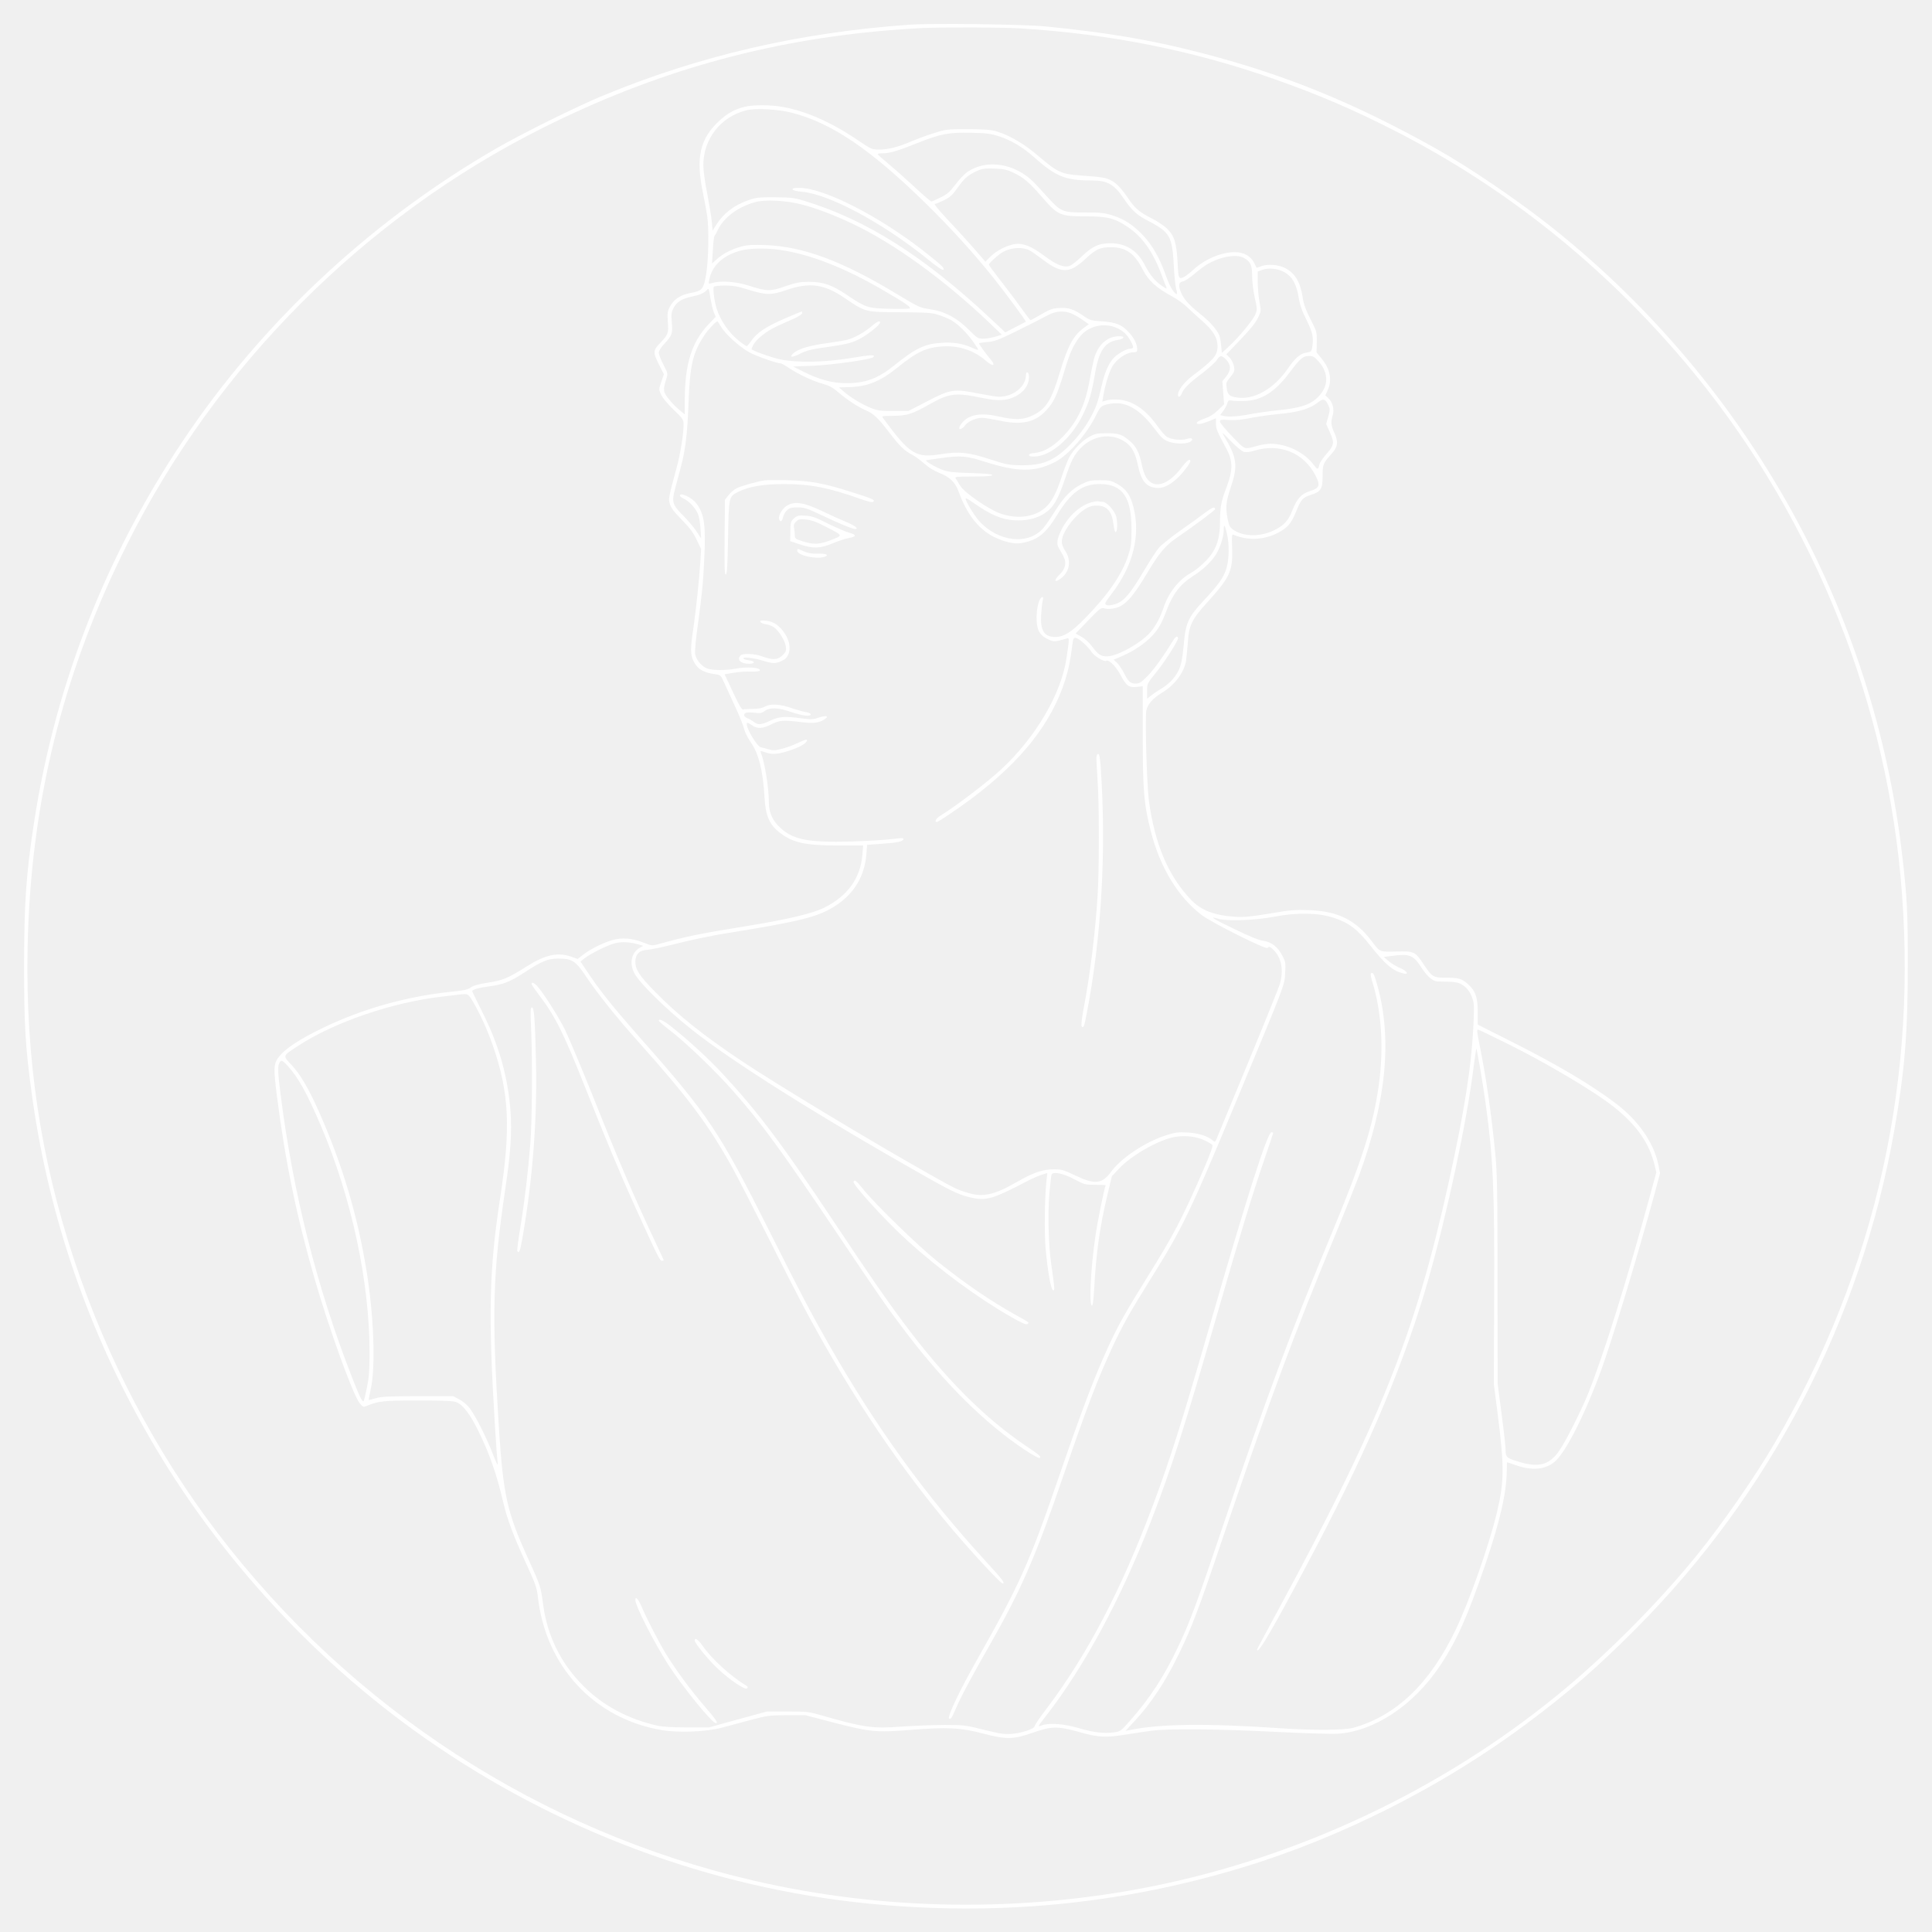
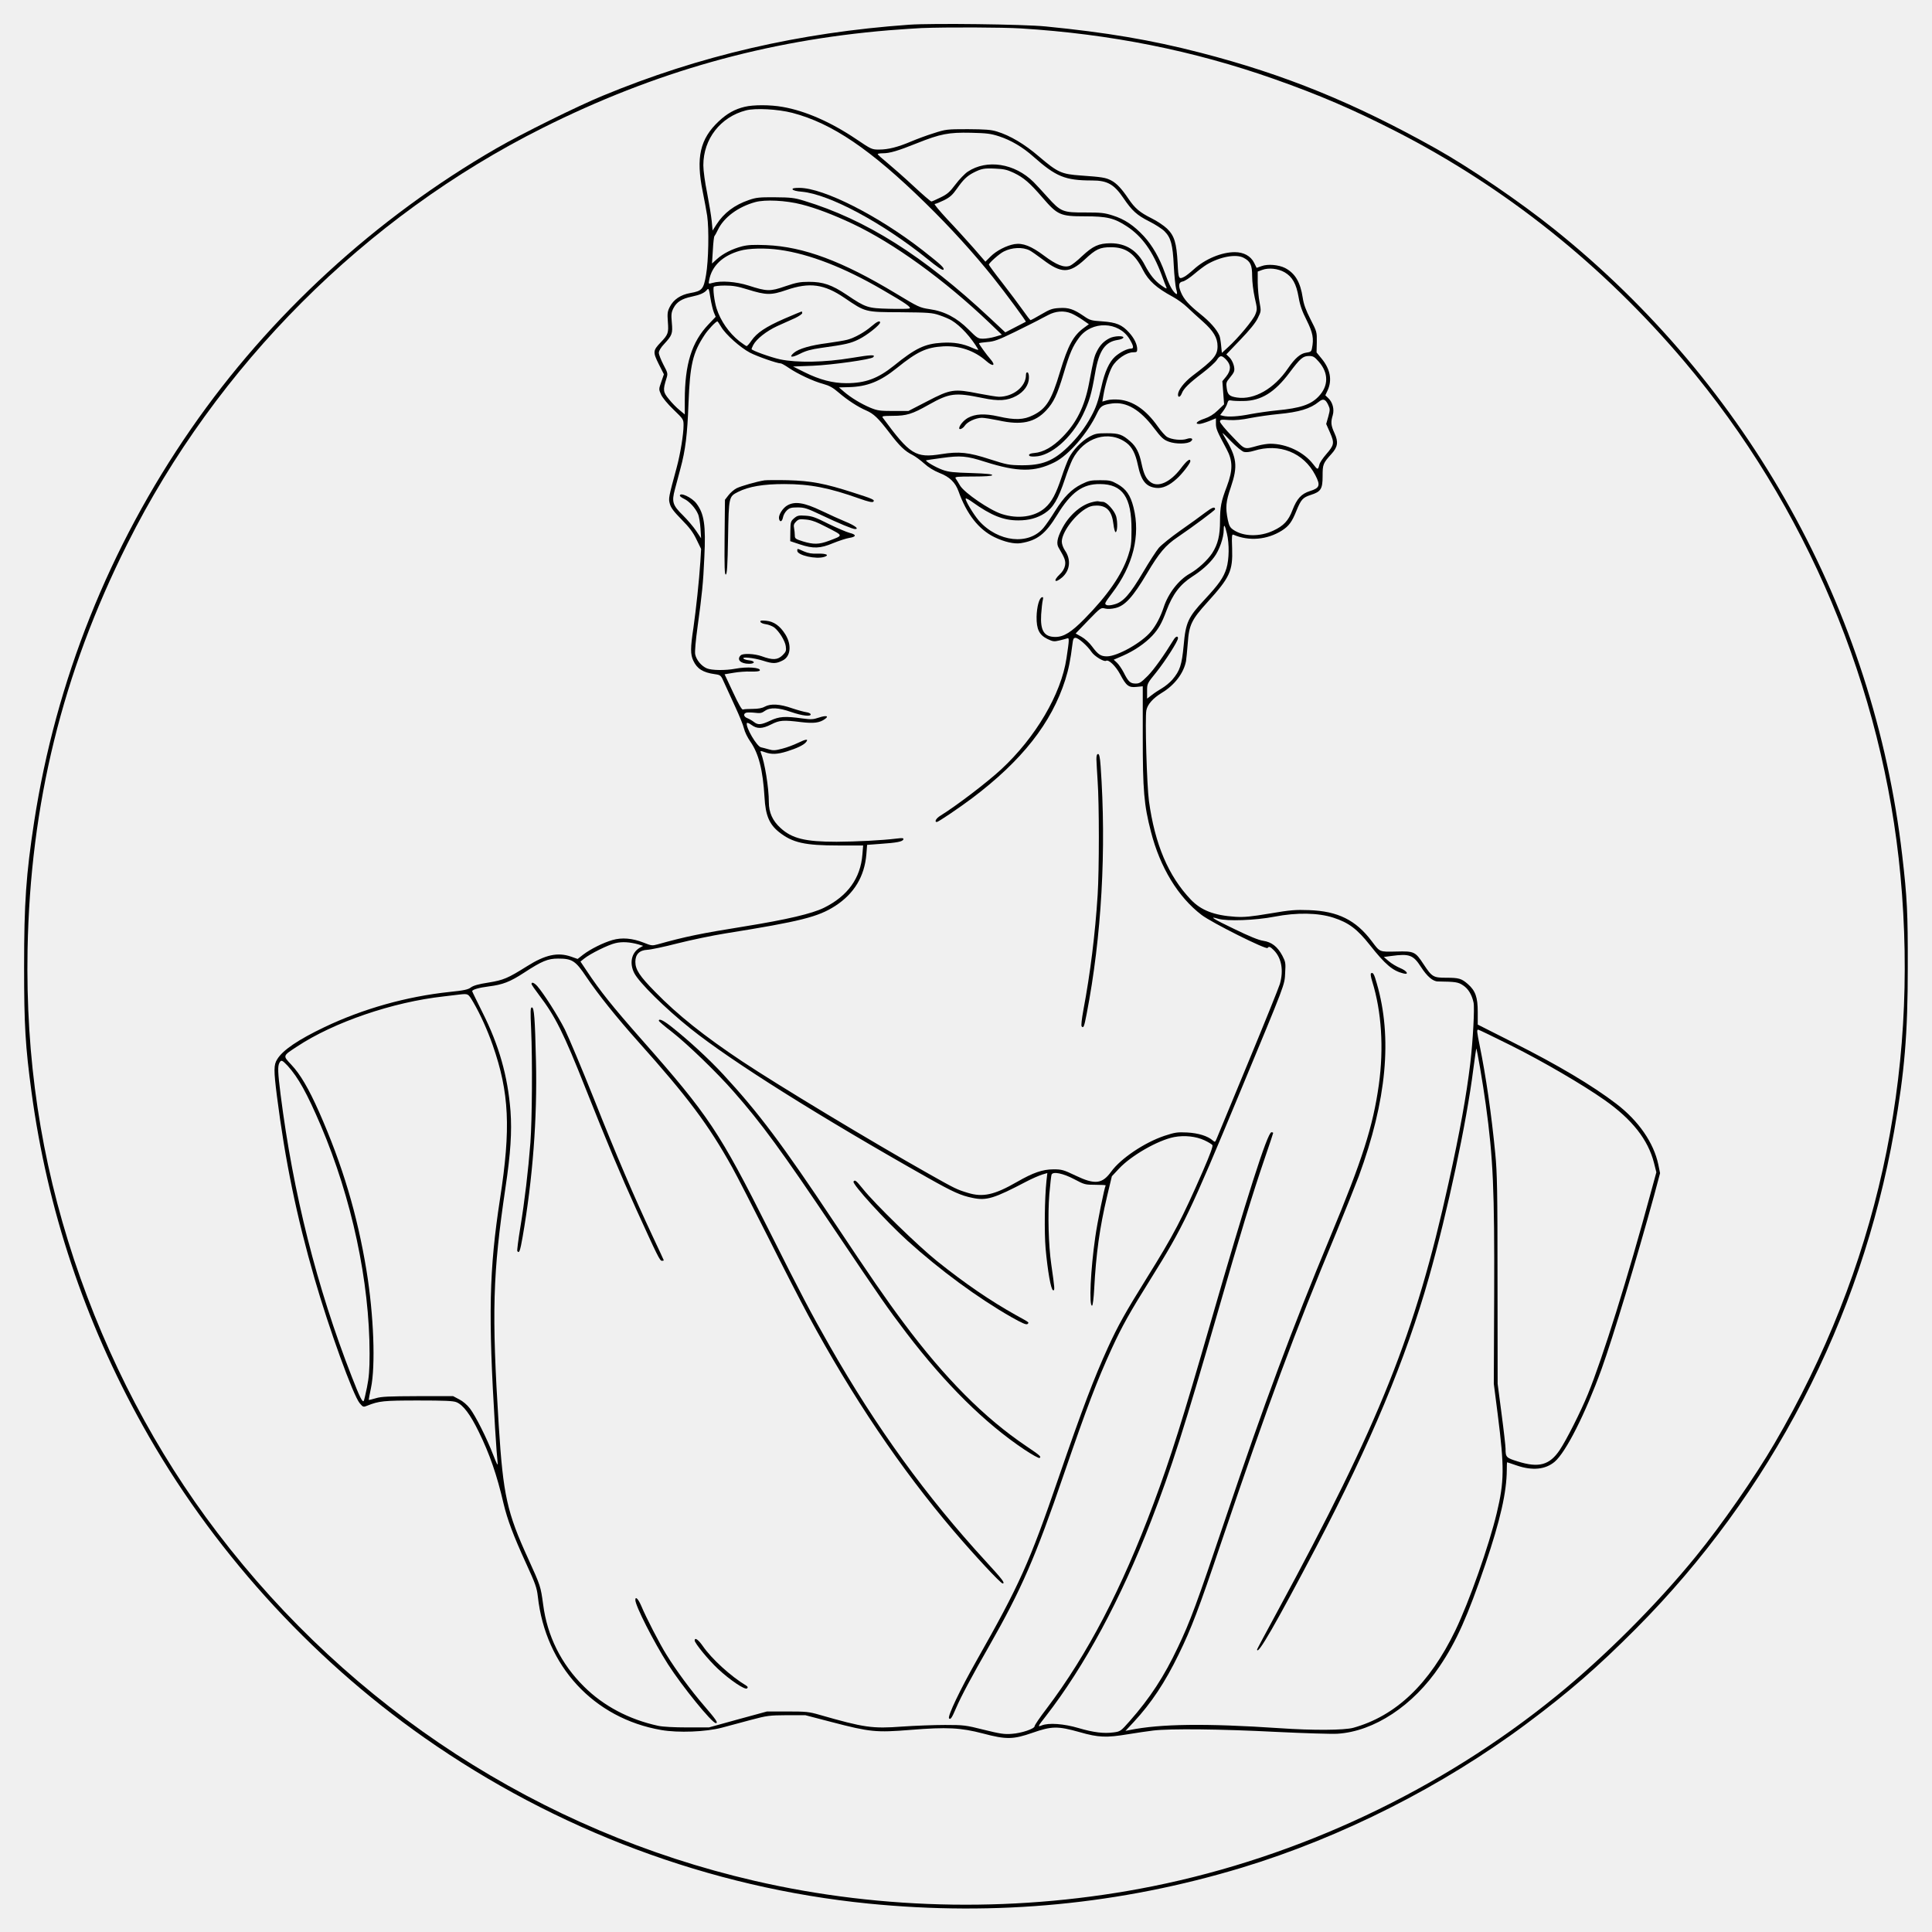
<svg xmlns="http://www.w3.org/2000/svg" version="1.0" width="1563pt" height="1563pt" viewBox="0 0 1563 1563" preserveAspectRatio="xMidYMid meet">
-   <g transform="translate(0,1563) scale(0.1,-0.1)" fill="#ffffff" stroke="none">
+   <g transform="translate(0,1563) scale(0.1,-0.1)" fill="#000" stroke="none">
    <path d="M7355 15430 c-887 -63 -1696 -250 -2480 -575 -204 -84 -653 -306 -857 -424 -978 -564 -1836 -1351 -2472 -2270 -663 -958 -1094 -2038 -1270 -3181 -65 -425 -81 -654 -81 -1170 0 -476 10 -643 60 -1015 128 -949 429 -1853 898 -2695 551 -990 1347 -1873 2277 -2526 1070 -751 2313 -1216 3595 -1344 1038 -103 2037 -7 3020 290 806 244 1627 659 2305 1165 346 258 575 458 885 769 1091 1096 1820 2501 2089 4026 84 479 110 783 110 1325 1 439 -5 562 -45 905 -230 1983 -1241 3803 -2812 5063 -279 224 -690 504 -962 656 -661 370 -1222 599 -1905 775 -398 103 -761 164 -1250 212 -181 18 -919 27 -1105 14z m905 -30 c723 -45 1395 -179 2050 -410 366 -129 637 -246 982 -422 887 -454 1674 -1082 2335 -1863 988 -1168 1606 -2639 1748 -4160 151 -1624 -194 -3180 -1018 -4590 -159 -273 -431 -664 -636 -915 -319 -392 -743 -816 -1131 -1131 -935 -761 -2081 -1301 -3265 -1539 -1061 -213 -2176 -198 -3225 45 -1725 399 -3258 1393 -4341 2815 -500 656 -890 1401 -1160 2210 -270 814 -392 1628 -376 2510 22 1177 281 2229 807 3280 721 1442 1924 2646 3360 3365 907 454 1805 707 2800 790 102 8 221 16 265 18 207 8 657 6 805 -3z" />
    <path d="M6025 14766 c-80 -19 -143 -54 -211 -118 -151 -142 -185 -293 -129 -568 14 -69 30 -156 36 -195 16 -109 11 -365 -9 -479 -20 -117 -32 -130 -129 -147 -77 -14 -134 -52 -164 -111 -19 -37 -21 -53 -16 -121 7 -90 3 -103 -58 -167 -63 -66 -64 -78 -16 -175 l42 -83 -21 -61 c-21 -60 -21 -60 -2 -103 11 -25 53 -76 101 -122 80 -77 81 -79 81 -127 0 -72 -26 -231 -55 -339 -67 -247 -68 -253 -56 -296 8 -31 32 -63 95 -127 64 -65 93 -103 121 -162 l37 -76 -6 -102 c-10 -156 -35 -386 -56 -535 -25 -164 -25 -216 -1 -267 30 -65 78 -96 174 -109 48 -7 49 -8 78 -74 17 -37 56 -123 88 -192 32 -69 64 -147 70 -174 6 -27 29 -74 51 -105 68 -97 102 -231 115 -451 8 -147 39 -219 118 -282 109 -86 207 -108 483 -108 l197 0 -6 -72 c-15 -193 -119 -337 -311 -432 -97 -48 -303 -96 -644 -151 -355 -57 -477 -82 -702 -145 -43 -12 -51 -11 -113 14 -91 36 -176 43 -252 21 -74 -21 -178 -73 -237 -118 l-45 -35 -54 19 c-107 37 -208 15 -354 -77 -158 -99 -191 -113 -313 -133 -79 -12 -121 -24 -142 -39 -23 -18 -57 -25 -174 -37 -348 -37 -700 -136 -1012 -285 -211 -101 -336 -185 -381 -259 -29 -45 -29 -88 -3 -296 67 -526 159 -974 305 -1480 117 -405 312 -944 365 -1007 27 -32 29 -33 61 -20 95 38 131 42 412 42 212 0 285 -3 310 -14 54 -22 112 -99 180 -239 88 -179 147 -349 201 -582 31 -129 78 -256 183 -485 74 -161 86 -195 94 -265 62 -564 453 -987 999 -1081 138 -24 361 -15 490 19 52 14 158 42 235 63 132 35 149 37 290 38 l150 0 215 -56 c310 -81 359 -85 635 -63 297 24 407 18 587 -29 189 -50 244 -49 402 6 155 54 202 55 380 5 153 -44 217 -46 392 -17 66 11 157 24 204 30 135 16 547 12 992 -11 227 -11 451 -18 498 -15 296 18 614 228 827 546 136 201 226 404 369 823 122 359 173 586 174 765 0 34 1 62 3 62 2 0 37 -12 78 -26 126 -43 231 -33 306 30 91 77 248 387 380 751 92 255 285 894 423 1397 l50 187 -14 69 c-37 177 -160 355 -341 493 -194 148 -471 313 -835 496 l-285 144 0 102 c0 120 -19 172 -79 225 -52 46 -74 52 -176 52 -104 0 -115 6 -183 109 -67 102 -76 107 -220 103 -139 -3 -132 -6 -199 83 -129 172 -275 244 -508 252 -108 4 -151 1 -315 -27 -155 -26 -206 -31 -280 -27 -172 11 -278 52 -361 139 -182 191 -291 448 -339 798 -17 125 -33 671 -21 733 9 48 53 98 125 142 104 62 178 161 196 257 3 18 9 83 14 143 10 149 31 192 159 333 182 201 206 252 200 435 -4 104 -2 117 11 111 126 -54 273 -41 392 34 56 36 81 69 118 162 37 90 51 105 115 126 82 26 96 48 96 152 0 95 3 104 71 179 52 57 58 97 25 169 -29 63 -31 89 -14 145 14 48 -1 105 -36 138 l-24 23 19 41 c37 82 21 169 -46 252 l-44 54 2 83 c1 82 1 84 -51 185 -38 75 -55 121 -63 175 -19 126 -62 198 -143 240 -52 26 -140 34 -190 15 l-40 -14 -20 41 c-28 55 -84 86 -157 86 -106 0 -239 -55 -330 -138 -30 -27 -64 -54 -76 -60 -47 -25 -50 -20 -56 111 -9 163 -26 219 -85 277 -26 25 -83 63 -126 84 -96 48 -135 81 -188 160 -54 80 -95 124 -140 147 -43 22 -72 27 -242 39 -160 11 -189 25 -342 155 -115 99 -233 169 -339 201 -48 15 -95 18 -235 19 -170 0 -178 -1 -277 -33 -56 -17 -138 -48 -183 -67 -106 -45 -184 -65 -258 -65 -59 0 -63 2 -186 85 -205 138 -411 228 -594 260 -100 18 -237 18 -307 1z m385 -49 c322 -84 635 -297 1078 -731 204 -200 389 -404 546 -600 107 -134 270 -356 265 -359 -2 -1 -41 -21 -85 -44 l-81 -42 -124 116 c-539 504 -1004 797 -1505 949 -78 24 -107 27 -234 28 -127 1 -153 -2 -211 -22 -117 -40 -203 -105 -262 -197 l-32 -50 -7 75 c-4 41 -21 143 -37 227 -18 88 -31 183 -31 226 0 213 139 391 345 444 77 20 259 10 375 -20z m1673 -190 c96 -31 192 -88 277 -164 183 -162 256 -193 475 -193 124 0 178 -31 254 -143 69 -102 109 -138 208 -188 48 -24 104 -60 124 -80 52 -52 67 -109 75 -279 4 -80 13 -164 19 -187 14 -46 8 -54 -17 -25 -22 25 -45 71 -74 154 -43 121 -102 223 -170 297 -81 87 -156 138 -253 168 -66 21 -94 24 -219 24 -184 -1 -200 5 -308 125 -43 48 -94 103 -112 121 -153 152 -378 187 -533 84 -24 -16 -69 -63 -99 -103 -46 -61 -66 -79 -120 -105 -36 -18 -70 -33 -75 -33 -6 0 -71 56 -145 125 -74 69 -170 153 -212 188 -42 34 -77 65 -77 70 -1 4 18 7 42 7 55 0 120 19 277 82 188 75 255 88 435 84 128 -3 161 -7 228 -29z m118 -295 c81 -39 129 -80 234 -202 121 -140 143 -150 341 -150 179 0 238 -14 340 -81 123 -80 211 -203 282 -394 16 -44 33 -89 38 -99 6 -16 -3 -12 -41 15 -53 37 -93 88 -132 162 -61 120 -153 179 -279 179 -96 -1 -142 -22 -231 -105 -38 -37 -82 -71 -97 -77 -47 -18 -109 6 -210 82 -103 77 -171 104 -239 93 -64 -11 -146 -53 -193 -100 l-42 -42 -98 113 c-55 62 -150 167 -213 233 -62 67 -107 121 -99 121 8 0 42 14 75 30 48 24 69 43 104 93 53 75 81 102 134 130 65 33 86 37 176 33 70 -3 97 -9 150 -34z m-1716 -256 c115 -29 257 -83 412 -156 334 -158 741 -452 1108 -802 l100 -96 -54 -16 c-30 -9 -74 -16 -98 -16 -41 0 -48 5 -117 74 -95 95 -195 148 -316 165 -80 12 -90 17 -274 128 -431 260 -744 377 -1046 390 -106 4 -148 2 -197 -10 -80 -21 -153 -58 -203 -103 l-40 -36 7 108 c3 60 9 111 13 114 3 3 17 27 29 53 48 99 163 184 301 222 80 22 248 14 375 -19z m1845 -372 c14 -7 61 -40 105 -73 151 -115 216 -115 341 0 90 84 122 99 212 99 120 0 191 -50 258 -183 46 -89 109 -146 242 -218 35 -19 87 -56 116 -84 28 -27 86 -80 128 -117 85 -76 118 -131 118 -199 0 -73 -30 -109 -205 -241 -67 -52 -114 -114 -115 -150 0 -28 19 -21 31 10 15 39 60 83 167 164 51 39 103 86 115 104 27 42 41 42 78 3 39 -42 39 -84 -1 -135 l-31 -38 7 -93 7 -94 -50 -48 c-35 -34 -68 -54 -109 -68 -60 -20 -83 -43 -42 -43 13 0 48 11 79 23 l56 23 0 -42 c0 -42 7 -60 86 -207 51 -95 52 -169 3 -300 -48 -126 -55 -166 -56 -283 0 -115 -17 -186 -62 -257 -37 -57 -115 -130 -183 -168 -90 -51 -174 -159 -211 -273 -24 -73 -61 -145 -101 -193 -72 -90 -272 -203 -358 -203 -50 0 -72 15 -120 80 -21 29 -58 63 -85 78 l-48 27 102 106 c100 103 103 105 136 96 21 -5 51 -4 84 4 77 18 142 90 255 280 99 167 150 227 246 292 128 87 305 219 305 227 0 24 -23 16 -81 -28 -35 -27 -125 -92 -201 -145 -75 -53 -153 -116 -173 -139 -20 -24 -78 -113 -128 -198 -106 -179 -160 -240 -230 -259 -30 -9 -55 -11 -66 -5 -18 8 -13 17 45 94 171 224 232 468 174 696 -25 98 -59 148 -130 188 -50 28 -63 31 -140 31 -76 0 -93 -4 -150 -32 -81 -40 -143 -103 -215 -218 -30 -49 -72 -110 -92 -134 -120 -145 -370 -117 -524 57 -44 51 -115 170 -106 179 4 3 28 -10 54 -29 153 -109 251 -148 371 -148 86 0 154 19 214 58 69 45 108 111 164 278 19 59 47 130 60 156 92 181 296 243 439 134 44 -34 71 -86 90 -176 27 -130 66 -178 148 -187 51 -6 106 18 167 74 44 39 110 125 110 142 0 27 -29 5 -78 -60 -86 -112 -185 -156 -246 -108 -36 28 -53 65 -71 149 -18 88 -44 138 -90 178 -65 57 -92 67 -190 67 -81 0 -95 -3 -143 -29 -64 -36 -132 -107 -165 -172 -13 -27 -39 -94 -57 -149 -46 -139 -81 -206 -136 -254 -83 -73 -219 -92 -351 -49 -98 32 -298 169 -335 228 -15 25 -31 52 -37 60 -8 13 10 15 142 15 102 0 152 4 154 11 3 8 -48 13 -169 17 -143 4 -183 8 -233 26 -53 19 -140 69 -133 77 2 1 59 10 128 19 151 21 200 17 349 -31 266 -84 401 -85 564 -3 113 57 266 234 342 395 28 59 43 69 123 80 115 15 225 -50 337 -198 61 -80 77 -95 120 -111 57 -21 153 -20 180 3 24 20 3 32 -34 19 -40 -14 -122 -6 -159 16 -15 9 -50 48 -77 87 -94 133 -199 205 -313 215 -31 3 -74 1 -95 -5 l-39 -11 7 42 c15 91 46 193 73 241 34 60 116 116 169 116 29 0 33 3 33 25 0 39 -24 89 -66 135 -57 63 -103 82 -216 90 -91 6 -101 9 -150 43 -82 56 -123 70 -198 65 -56 -3 -76 -10 -146 -51 -44 -26 -83 -47 -87 -47 -3 0 -32 37 -64 83 -32 45 -106 144 -165 220 -60 76 -108 142 -108 146 0 13 84 88 120 106 66 34 154 38 210 9z m-2024 5 c240 -33 524 -143 834 -324 192 -111 237 -143 217 -151 -9 -3 -83 -4 -164 -2 -172 4 -189 9 -343 113 -121 81 -191 105 -306 105 -73 0 -102 -6 -191 -36 -123 -43 -149 -42 -298 6 -101 32 -223 41 -292 21 -32 -9 -32 -9 -26 22 21 115 108 198 248 238 70 21 208 24 321 8z m3754 -64 c56 -29 70 -59 70 -149 0 -47 9 -119 21 -174 20 -88 21 -95 5 -135 -17 -45 -137 -190 -222 -267 l-49 -45 -6 60 c-3 33 -9 69 -14 80 -21 50 -77 113 -156 176 -91 73 -131 117 -155 174 -23 56 -19 82 15 88 16 3 57 30 91 59 34 29 80 64 103 78 107 63 235 87 297 55z m333 -118 c63 -37 94 -93 113 -202 11 -65 28 -113 65 -186 50 -101 59 -147 43 -227 -5 -26 -11 -30 -46 -35 -47 -6 -91 -44 -148 -127 -112 -165 -274 -257 -413 -236 -61 9 -76 23 -83 77 -6 41 -3 49 23 80 16 19 33 42 36 53 11 28 -10 89 -38 116 l-24 23 114 119 c75 78 124 138 141 175 27 55 27 56 14 127 -8 39 -14 111 -15 160 l0 89 35 13 c53 20 129 12 183 -19z m-4347 -138 c154 -48 192 -48 317 -5 186 64 305 48 469 -64 171 -116 164 -115 453 -116 228 -2 256 -4 315 -24 36 -12 81 -31 100 -43 72 -44 156 -136 214 -234 4 -7 -17 -1 -46 12 -77 35 -151 48 -248 42 -138 -8 -214 -44 -389 -186 -130 -104 -230 -141 -385 -141 -108 0 -216 28 -336 88 l-94 47 159 6 c161 7 471 51 489 69 22 22 -13 21 -176 -6 -216 -36 -441 -40 -578 -11 -77 17 -230 72 -230 83 0 3 6 17 14 33 26 49 106 112 194 153 48 21 113 51 145 65 31 15 57 33 57 40 0 7 -2 13 -5 13 -2 0 -65 -26 -139 -58 -151 -66 -223 -114 -267 -178 -16 -24 -34 -44 -39 -44 -4 0 -30 18 -58 39 -85 68 -152 164 -185 266 -18 58 -31 160 -22 175 3 5 44 10 89 10 65 0 105 -7 182 -31z m-271 -186 l15 -36 -58 -61 c-136 -143 -192 -321 -192 -615 l0 -114 -42 35 c-24 19 -63 59 -86 88 -48 58 -50 74 -21 167 13 41 12 45 -24 113 -20 39 -37 82 -37 96 0 15 16 43 44 72 64 70 69 83 61 172 -6 67 -4 83 14 118 25 49 68 76 146 92 67 14 105 30 125 56 13 15 16 7 27 -65 7 -44 20 -97 28 -118z m2893 -9 c20 -8 60 -31 89 -51 l52 -36 -37 -27 c-88 -63 -131 -142 -197 -360 -68 -228 -111 -297 -217 -349 -76 -38 -146 -41 -281 -10 -111 25 -187 21 -247 -12 -35 -20 -70 -62 -70 -84 0 -15 30 -2 45 21 21 32 88 63 138 64 20 0 81 -10 135 -21 184 -41 294 -18 386 81 60 65 88 122 142 302 48 161 72 216 123 285 102 140 322 134 409 -10 32 -53 37 -77 14 -77 -33 0 -90 -29 -131 -65 -47 -43 -84 -123 -110 -242 -26 -117 -44 -170 -83 -241 -50 -93 -111 -172 -189 -248 -118 -114 -209 -150 -379 -148 -97 1 -116 5 -250 48 -175 57 -251 65 -395 42 -208 -33 -253 -4 -472 293 -11 15 -4 16 80 17 111 0 157 14 289 89 171 96 214 101 438 55 129 -27 200 -22 272 17 63 34 101 89 102 145 1 24 -4 43 -11 45 -8 3 -13 -5 -13 -21 0 -94 -103 -176 -219 -176 -17 0 -90 12 -163 26 -200 40 -228 36 -416 -62 l-153 -79 -122 0 c-109 0 -128 3 -185 26 -78 33 -158 82 -213 129 l-42 36 80 2 c149 4 254 46 389 155 165 133 238 167 375 175 130 7 251 -34 347 -118 56 -50 81 -39 35 14 -31 35 -93 121 -93 129 0 2 30 7 66 10 57 4 89 16 223 81 86 43 170 84 186 93 17 9 54 29 84 44 61 33 130 38 189 13z m-2834 -108 c36 -62 154 -167 233 -209 60 -31 220 -87 250 -87 6 0 35 -16 64 -36 72 -49 199 -109 279 -130 50 -14 79 -30 125 -70 71 -61 157 -117 223 -145 60 -26 97 -61 187 -179 81 -107 125 -150 188 -181 23 -12 65 -43 94 -69 34 -31 78 -58 123 -76 83 -32 129 -77 155 -150 65 -182 162 -307 289 -369 80 -39 162 -58 215 -49 133 22 199 74 294 229 112 183 206 251 347 249 182 -1 255 -107 254 -369 0 -114 -4 -140 -27 -210 -51 -155 -166 -321 -352 -510 -108 -110 -169 -148 -237 -148 -91 0 -123 51 -115 182 3 47 9 99 13 115 5 22 4 28 -7 24 -22 -7 -41 -77 -43 -158 -1 -101 21 -146 87 -179 44 -21 54 -23 95 -13 26 6 55 14 64 17 20 8 19 -7 -4 -160 -43 -290 -250 -641 -528 -899 -117 -108 -367 -298 -492 -375 -35 -21 -51 -51 -29 -51 12 0 182 115 286 193 404 305 642 608 753 957 28 89 42 160 58 288 5 42 9 52 25 52 23 0 97 -65 130 -115 24 -35 101 -81 117 -71 21 13 78 -42 114 -109 49 -93 69 -109 133 -102 l50 5 0 -401 c0 -445 10 -558 66 -775 74 -290 220 -529 410 -674 81 -62 524 -284 534 -267 10 15 21 11 50 -18 63 -63 81 -164 49 -274 -9 -30 -124 -315 -256 -634 -132 -319 -246 -595 -254 -614 -13 -32 -15 -33 -32 -18 -40 36 -116 60 -207 65 -81 4 -99 1 -185 -27 -161 -54 -353 -183 -430 -289 -73 -101 -131 -108 -290 -32 -96 46 -111 50 -177 50 -88 0 -165 -27 -294 -101 -184 -106 -277 -127 -400 -89 -87 26 -105 35 -314 153 -460 259 -1223 719 -1510 910 -308 205 -524 377 -706 564 -125 127 -159 179 -159 242 0 60 33 94 96 97 27 1 137 24 245 52 107 27 283 64 390 81 606 97 748 133 886 222 154 100 237 239 252 418 l6 76 107 8 c132 9 180 18 186 36 4 11 -6 13 -54 7 -122 -15 -325 -25 -486 -26 -253 0 -361 26 -454 112 -64 58 -94 125 -94 208 0 118 -33 321 -65 402 -6 15 -3 15 32 3 54 -20 101 -18 179 6 80 25 135 51 154 74 24 29 2 27 -62 -4 -35 -17 -93 -39 -130 -48 -57 -15 -73 -16 -110 -5 -24 7 -51 14 -61 16 -33 5 -126 163 -115 196 2 6 19 -1 38 -15 45 -33 87 -32 160 5 67 34 97 36 242 18 101 -12 150 -6 193 26 34 24 8 30 -49 11 -48 -16 -63 -17 -137 -7 -137 19 -186 16 -257 -18 -75 -35 -100 -37 -134 -10 -14 11 -37 24 -52 30 -29 11 -35 35 -10 44 8 3 40 3 69 0 45 -6 58 -3 83 15 43 30 110 27 212 -9 90 -31 165 -40 158 -17 -3 6 -18 13 -34 15 -16 2 -68 16 -116 32 -100 35 -173 39 -221 13 -21 -12 -54 -18 -97 -18 -36 0 -71 -2 -79 -5 -9 -4 -34 39 -81 140 l-68 145 72 12 c39 7 102 12 140 10 44 -1 71 2 73 9 8 24 -103 32 -198 14 -79 -15 -191 -14 -231 3 -44 19 -85 68 -94 114 -4 22 4 111 20 227 35 256 45 349 54 556 13 261 -1 354 -64 437 -36 48 -134 94 -134 63 0 -5 16 -17 35 -26 42 -20 92 -75 112 -123 9 -20 17 -72 20 -116 l5 -80 -40 60 c-22 33 -70 89 -106 125 -85 83 -93 110 -66 211 11 41 31 117 45 169 40 147 56 275 65 530 12 309 34 404 128 547 28 44 93 113 106 113 2 0 16 -20 30 -44z m4835 -282 c81 -92 80 -197 -2 -282 -63 -66 -147 -94 -336 -112 -63 -6 -158 -20 -213 -30 -99 -20 -183 -25 -225 -14 l-22 6 25 33 c14 19 29 46 33 62 6 23 12 27 32 23 13 -3 58 -5 99 -4 142 1 253 70 372 229 87 116 109 135 158 135 33 0 44 -6 79 -46z m75 -347 c17 -36 17 -41 2 -97 l-17 -60 31 -70 c37 -85 34 -100 -31 -175 -27 -31 -52 -68 -55 -83 -11 -45 -14 -45 -49 1 -76 100 -216 167 -348 167 -24 0 -70 -7 -102 -16 -114 -31 -98 -37 -206 75 -55 56 -99 110 -99 120 0 16 7 18 73 13 50 -3 105 2 177 17 58 11 157 25 220 31 170 16 260 43 330 100 34 27 52 22 74 -23z m-680 -383 c18 -4 48 -1 80 9 206 64 402 -14 497 -197 43 -83 36 -104 -44 -129 -69 -22 -105 -61 -141 -154 -32 -85 -71 -127 -155 -166 -108 -51 -241 -49 -322 6 -28 19 -35 32 -46 82 -20 99 -16 146 24 262 59 175 51 240 -53 413 -24 40 -19 37 52 -37 47 -48 91 -84 108 -89z m-138 -661 c20 -84 18 -209 -4 -281 -24 -76 -61 -128 -177 -253 -133 -142 -153 -185 -169 -370 -15 -159 -30 -205 -92 -278 -20 -23 -57 -53 -82 -68 -26 -15 -64 -40 -84 -56 l-38 -29 0 61 c0 60 0 61 75 153 75 94 175 251 175 275 0 20 -18 15 -33 -9 -83 -135 -159 -241 -210 -294 -55 -55 -68 -64 -99 -64 -44 0 -60 15 -97 89 -16 31 -41 67 -55 80 l-26 24 74 32 c93 41 178 99 238 162 50 54 77 101 114 201 51 135 110 213 209 277 75 48 136 102 177 157 42 55 78 158 78 221 0 53 9 42 26 -30z m861 -3107 c124 -40 193 -92 295 -221 125 -158 185 -209 271 -230 49 -13 31 20 -25 43 -29 12 -71 37 -93 56 l-40 34 60 8 c147 20 178 9 241 -89 49 -76 96 -117 137 -117 143 -2 164 -5 204 -32 41 -27 70 -74 84 -138 10 -41 -5 -310 -26 -490 -32 -266 -84 -554 -176 -970 -269 -1220 -556 -1937 -1385 -3467 -90 -166 -164 -304 -164 -307 0 -57 151 206 481 834 437 834 723 1518 909 2175 150 529 305 1254 359 1684 12 91 23 166 24 168 5 4 54 -284 77 -452 60 -435 71 -693 68 -1540 l-3 -720 32 -250 c54 -426 53 -540 -8 -795 -63 -264 -222 -715 -335 -950 -209 -433 -481 -692 -826 -788 -74 -20 -323 -22 -598 -3 -597 40 -963 35 -1210 -15 l-35 -7 68 73 c141 152 252 319 362 545 103 210 163 368 340 892 392 1157 590 1691 938 2528 68 165 149 368 180 450 225 613 273 1121 145 1560 -21 75 -30 91 -46 81 -6 -4 -2 -30 10 -68 75 -242 94 -537 53 -833 -47 -337 -134 -609 -391 -1226 -314 -755 -536 -1352 -850 -2284 -234 -695 -285 -832 -385 -1042 -111 -235 -225 -410 -390 -597 -71 -81 -76 -84 -128 -91 -80 -11 -164 -1 -286 35 -118 35 -242 44 -298 21 -34 -13 -33 -10 33 74 314 404 608 949 852 1580 165 425 271 759 537 1680 183 635 282 960 385 1261 36 105 66 194 66 198 0 3 -6 6 -14 6 -32 0 -201 -530 -495 -1550 -221 -767 -321 -1086 -459 -1455 -257 -689 -532 -1217 -865 -1658 -54 -70 -97 -134 -97 -142 0 -21 -107 -57 -185 -62 -59 -5 -96 1 -225 33 -147 37 -163 39 -315 39 -88 0 -243 -6 -345 -13 -244 -18 -307 -9 -670 95 -86 25 -110 27 -260 27 l-165 0 -235 -64 -235 -65 -175 0 c-106 0 -199 5 -235 13 -236 51 -443 161 -600 317 -186 184 -298 410 -331 665 -20 147 -21 150 -120 368 -173 378 -203 515 -239 1077 -58 922 -49 1228 54 1925 42 280 53 454 41 621 -22 283 -93 533 -227 799 -45 91 -83 168 -83 171 0 13 55 29 135 39 112 14 170 36 285 111 144 94 192 114 275 114 114 0 141 -17 229 -149 94 -139 243 -326 420 -524 402 -450 567 -670 760 -1017 37 -66 166 -318 288 -560 121 -242 268 -528 326 -635 357 -661 750 -1244 1177 -1745 169 -198 380 -425 396 -425 24 0 -2 33 -135 178 -482 525 -885 1080 -1263 1742 -149 261 -237 428 -491 935 -402 800 -487 929 -1032 1546 -239 271 -334 390 -445 557 l-49 73 30 24 c48 39 195 112 253 125 54 13 116 9 185 -10 l39 -12 -30 -17 c-65 -40 -82 -124 -42 -203 39 -77 251 -286 456 -450 330 -264 1043 -712 1922 -1208 202 -114 265 -142 359 -161 113 -24 174 -5 437 133 44 23 100 47 124 55 l44 13 -7 -63 c-15 -143 -18 -417 -7 -547 17 -187 43 -332 60 -338 16 -5 14 12 -14 208 -23 159 -29 404 -16 568 7 79 15 151 18 159 11 28 94 11 186 -38 79 -42 86 -44 169 -44 47 0 85 -2 83 -5 -10 -17 -68 -301 -84 -417 -38 -262 -52 -562 -26 -556 6 2 13 61 17 135 15 285 44 495 105 753 l38 159 58 62 c99 106 314 229 445 255 84 16 178 6 246 -26 30 -14 58 -31 64 -38 7 -8 -16 -71 -77 -212 -170 -389 -236 -515 -451 -860 -176 -283 -235 -388 -316 -565 -113 -248 -207 -494 -400 -1055 -236 -688 -315 -864 -664 -1480 -130 -229 -237 -452 -222 -467 12 -12 22 3 56 82 40 94 129 260 268 503 261 458 374 716 607 1397 187 543 264 745 385 1010 84 182 143 288 316 565 263 421 317 534 720 1505 374 901 362 868 367 970 5 79 3 89 -23 139 -39 73 -87 110 -155 120 -36 5 -114 37 -233 95 -174 83 -212 108 -130 83 70 -21 301 -13 454 17 182 35 353 32 477 -8z m-6957 -686 c56 -96 114 -225 156 -345 134 -384 148 -671 59 -1245 -88 -574 -96 -937 -40 -1850 8 -135 18 -263 21 -285 3 -28 -7 -10 -36 65 -52 136 -142 314 -188 375 -23 30 -57 59 -87 74 l-49 26 -286 0 c-234 -1 -295 -3 -340 -17 -30 -9 -56 -15 -57 -14 -1 1 7 44 18 96 38 180 23 590 -36 951 -75 456 -195 856 -384 1284 -84 189 -152 305 -224 381 -70 75 -72 70 47 148 296 196 775 360 1186 405 52 6 109 13 125 15 74 8 72 9 115 -64z m8396 -349 c258 -129 580 -317 756 -441 223 -157 351 -320 399 -508 l19 -76 -41 -150 c-191 -707 -393 -1351 -513 -1645 -58 -142 -173 -370 -228 -452 -82 -122 -169 -146 -340 -92 -93 29 -98 34 -98 103 0 19 -14 145 -32 280 l-32 245 -1 840 c0 720 -3 866 -18 1020 -31 322 -76 631 -127 880 -22 109 -24 125 -11 125 4 0 125 -58 267 -129z m-9899 -163 c86 -95 157 -223 268 -483 251 -590 395 -1264 395 -1846 0 -133 -5 -193 -21 -272 -11 -55 -23 -105 -26 -110 -10 -16 -33 30 -97 195 -284 728 -475 1486 -576 2283 -23 181 -24 228 -10 256 15 27 22 24 67 -23z" />
    <path d="M6412 14098 c3 -8 33 -16 75 -19 221 -20 649 -249 1012 -541 83 -68 126 -97 133 -90 12 12 -18 40 -166 156 -360 281 -804 506 -999 506 -42 0 -58 -3 -55 -12z" />
    <path d="M7050 12990 c-53 -46 -137 -94 -197 -109 -23 -6 -95 -18 -160 -27 -134 -17 -232 -45 -271 -79 -43 -37 -17 -41 50 -7 47 24 90 36 168 47 202 28 242 37 310 71 66 33 170 116 170 135 0 19 -26 7 -70 -31z" />
    <path d="M8975 12893 c-46 -24 -75 -54 -100 -103 -23 -45 -27 -62 -65 -263 -35 -184 -101 -318 -215 -433 -78 -80 -155 -123 -228 -129 -27 -2 -42 -8 -42 -16 0 -10 14 -14 49 -12 128 4 295 150 386 336 54 112 70 168 100 341 31 180 80 251 183 266 22 3 42 11 45 18 6 18 -76 15 -113 -5z" />
    <path d="M6185 11744 c-64 -10 -189 -46 -226 -64 -21 -11 -50 -36 -66 -57 l-28 -36 -3 -305 c-2 -245 0 -303 10 -300 10 4 14 71 18 299 6 331 6 331 80 369 87 44 204 64 375 64 211 0 362 -30 612 -119 67 -24 101 -31 108 -24 15 15 -3 23 -163 74 -229 74 -341 95 -527 100 -88 2 -173 1 -190 -1z" />
    <path d="M8830 11566 c-91 -24 -186 -110 -240 -217 -37 -72 -45 -117 -26 -149 51 -86 59 -108 52 -146 -5 -24 -20 -50 -42 -70 -58 -55 -40 -76 20 -24 63 56 72 143 22 216 -15 22 -26 53 -26 72 0 71 94 203 189 264 34 21 57 28 95 28 82 -1 122 -47 134 -152 4 -34 12 -63 17 -63 15 0 18 78 5 127 -14 48 -77 118 -108 118 -11 0 -26 2 -34 4 -7 3 -33 -1 -58 -8z" />
    <path d="M6371 11542 c-37 -20 -73 -76 -69 -106 5 -33 25 -29 32 7 3 19 18 45 32 58 21 20 36 24 87 24 55 0 76 -7 192 -62 148 -70 252 -113 273 -113 34 0 -1 28 -74 58 -43 18 -133 58 -199 90 -139 66 -213 78 -274 44z" />
    <path d="M6424 11437 c-27 -24 -29 -30 -30 -105 l-1 -80 78 -26 c109 -36 164 -34 269 10 47 19 105 38 129 42 60 9 62 27 4 41 -26 7 -103 40 -171 73 -103 52 -132 63 -185 66 -56 4 -67 1 -93 -21z m270 -75 c131 -68 131 -62 10 -108 -79 -29 -122 -30 -208 -4 -61 19 -66 23 -66 49 0 16 -3 42 -6 59 -5 23 -1 35 16 52 20 20 30 22 80 17 45 -4 84 -18 174 -65z" />
    <path d="M6450 11174 c0 -36 152 -71 219 -49 44 14 15 28 -52 26 -49 -2 -78 3 -113 18 -56 25 -54 25 -54 5z" />
    <path d="M6152 10599 c3 -8 22 -16 44 -19 22 -3 51 -15 66 -25 41 -31 89 -109 95 -153 5 -36 2 -45 -25 -72 -41 -40 -80 -42 -170 -9 -59 21 -152 25 -170 7 -34 -34 -1 -68 68 -68 51 0 51 23 -1 28 -19 2 -38 8 -43 13 -20 18 80 8 157 -16 80 -26 106 -25 159 2 65 32 74 125 22 210 -43 69 -93 105 -155 111 -41 4 -51 2 -47 -9z" />
    <path d="M8870 9488 c1 -24 5 -104 10 -178 13 -182 13 -718 0 -921 -20 -317 -60 -637 -115 -928 -14 -77 -20 -130 -14 -135 15 -16 20 -2 40 101 121 624 161 1332 113 2006 -5 71 -11 97 -20 97 -10 0 -14 -13 -14 -42z" />
    <path d="M4300 7670 c0 -6 29 -48 64 -94 128 -168 196 -304 372 -748 171 -431 285 -703 412 -983 172 -378 190 -415 207 -415 8 0 15 2 15 4 0 2 -40 88 -89 192 -152 324 -295 658 -477 1117 -97 243 -203 494 -234 558 -56 111 -173 294 -224 352 -25 27 -46 35 -46 17z" />
    <path d="M4297 7303 c11 -250 8 -728 -6 -918 -17 -221 -47 -477 -82 -688 -16 -98 -27 -183 -24 -188 15 -23 23 0 43 114 82 473 119 960 108 1422 -8 351 -15 435 -33 435 -12 0 -13 -28 -6 -177z" />
    <path d="M5330 7372 c0 -5 48 -46 108 -92 125 -98 365 -330 496 -480 229 -260 389 -480 823 -1126 380 -565 419 -621 576 -828 316 -414 634 -729 954 -943 62 -41 117 -72 123 -68 16 10 6 19 -108 96 -337 227 -658 549 -993 999 -142 190 -270 376 -559 810 -425 638 -612 887 -901 1200 -115 124 -277 273 -416 383 -66 52 -103 70 -103 49z" />
    <path d="M6905 6071 c-12 -20 259 -318 437 -479 262 -237 569 -463 841 -618 87 -49 121 -64 130 -55 13 13 20 9 -93 71 -209 117 -410 254 -640 438 -151 121 -504 464 -600 585 -54 67 -64 75 -75 58z" />
    <path d="M5140 2686 c0 -47 147 -336 264 -520 114 -178 356 -476 387 -476 22 0 2 28 -96 142 -105 122 -224 283 -303 411 -51 80 -168 307 -204 395 -25 57 -48 81 -48 48z" />
    <path d="M5620 2358 c0 -21 111 -157 187 -228 98 -92 222 -175 237 -159 8 8 6 14 -8 23 -125 75 -279 216 -350 319 -37 53 -66 73 -66 45z" />
  </g>
</svg>
